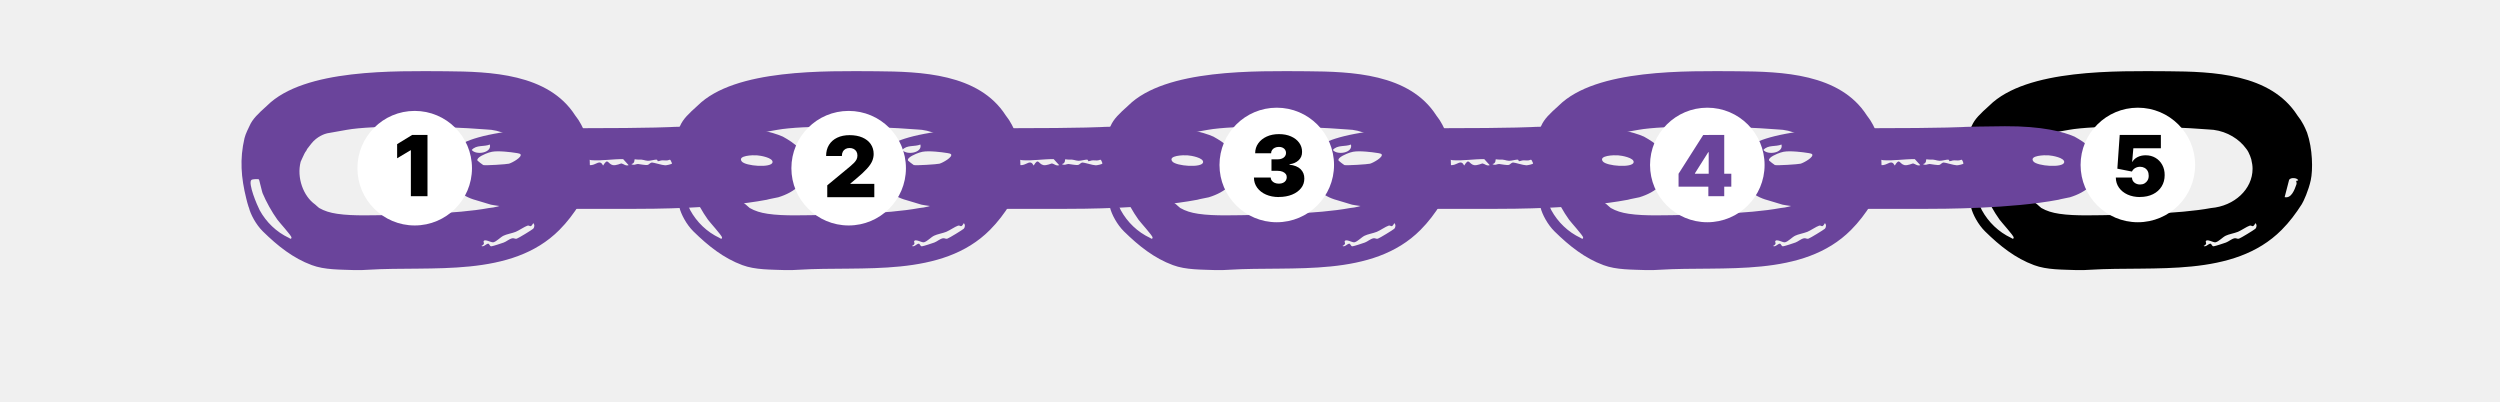
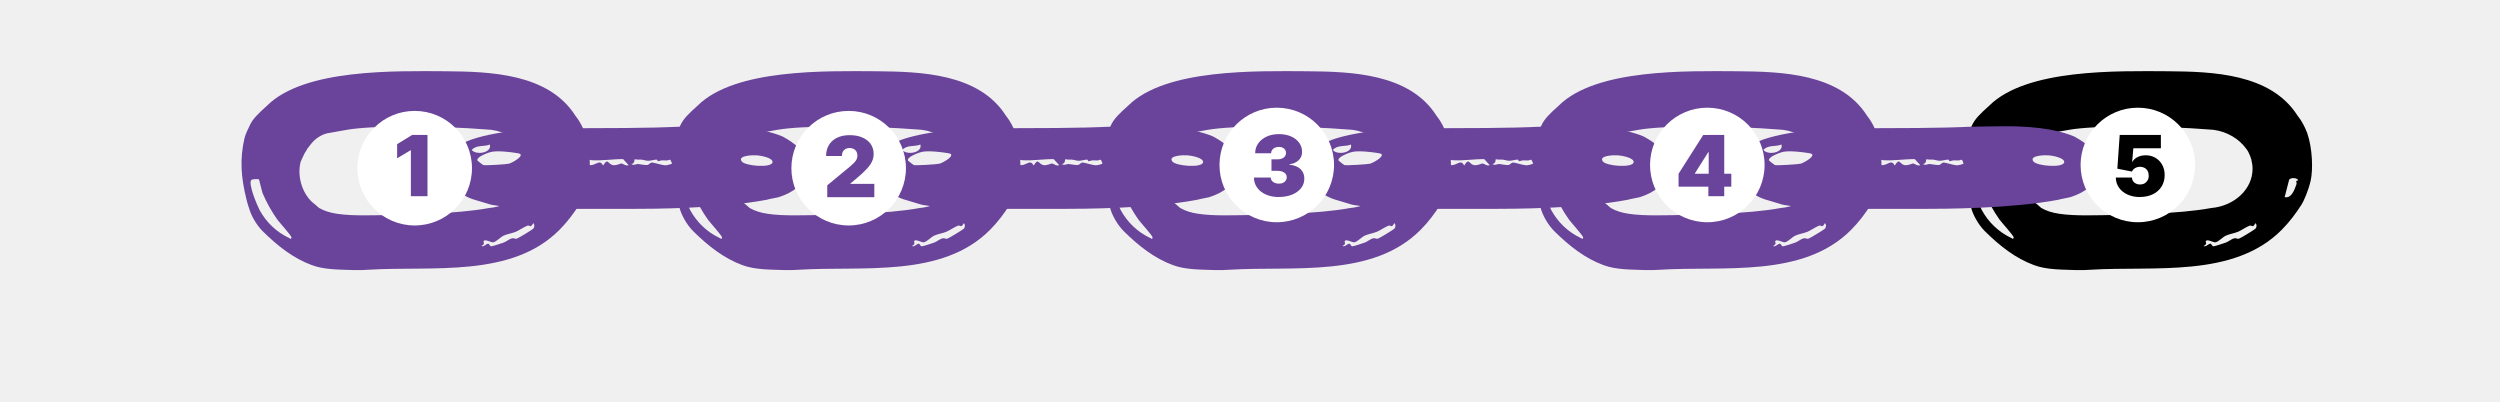
<svg xmlns="http://www.w3.org/2000/svg" id="Layer_1" version="1.1" viewBox="150 55 653 105">
  <defs>
    <style>
      .st0 {
        fill: #fff;
      }
    </style>
  </defs>
  <path fill="#6A449B" d="M215.17,87.9c-.2.43-1.04,2.05-1.31,3.2-1.27,5.47-.9,10.26.47,15.78.16.72.37,1.41.59,2.13.02.04.02.08.04.1l.06.13c.41,1.7,1.81,4.4,3.65,6.21,3.87,3.8,7.9,7,12.78,8.8,3.4,1.27,7.45,1.15,11.2,1.3,1.14.05,2.4-.03,3.51-.09,16.66-1.04,37.42,2.21,49.96-10.41,2.03-2.03,3.75-4.33,5.27-6.72.48-.76,1.75-3.56,2.34-6.26s.5-8.24-.96-12.42c-.71-1.82-1.38-2.82-1.38-2.82-.29-.59-.78-1.11-1.15-1.68-7.01-10.96-22.17-11.45-33.81-11.54-13.18-.06-36.92-.7-46.66,8.97-2.42,2.17-3.81,3.51-4.59,5.3ZM225.44,117.12c-3.24-1.52-5.9-4.08-7.62-7.23-.29-.55-1.11-2.38-1.7-4.14-.57-1.74-.94-3.4-.43-3.77.27-.2,1.78-.29,1.95-.1.1.12.47,1.95.78,3.01.06.23.12.43.16.55.96,2.29,2.42,4.92,3.87,6.93.47.66,3.69,4.2,3.69,4.65-.08.66-.45.2-.7.1ZM289.28,114.74c-.33.31-3.85,2.46-4.3,2.6-.41.14-.7-.2-1.17-.1-.8.16-1.52.86-2.23,1.11-.64.23-2.66.9-3.2.98-.51.08-.51-.74-.92-.68-.51.08-1.19.96-1.72.59,1.07-.47.51-1.02.55-1.15.23-.86,2.01.33,2.56.2.86-.2,1.82-1.31,2.66-1.72.76-.39,2.25-.64,3.2-1.02.92-.39,2.29-1.35,3.05-1.6.68-.23.74.78,1.52-.66.41.35.35,1.09,0,1.43ZM288.23,96.83s0,.03.01.04c.18.71.29,1.45.29,2.22,0,5.34-4.75,9.73-10.84,10.25-8.47,1.59-22.85,1.76-28.5,1.87-1.29.02-2.66.04-4.06.04-2.4,0-4.9-.08-7.09-.41-1.88-.29-3.27-.71-4.69-1.52-.44-.35-.76-.67-1.04-.91-3.11-2.19-4.84-7.03-3.78-11.15.08-.2.2-.49.35-.78.39-.88.88-1.91,1.09-2.05.04-.08.2-.43.26-.52.42-.58.72-.91,1.05-1.35,1.53-1.99,3.7-2.64,4.18-2.74l5.06-.9c6.74-1.21,24.07-1.09,36.59-.1.35.02.7.04,1.05.08.05,0,.11,0,.17.01,0,0,0,0,0,0,3.62.47,6.71,2.42,8.51,4.9.92,1.09,1.41,3.02,1.41,3.02ZM299.98,103.17c-.47,1.37-1.31,3.73-3.07,3.32l1.15-4.45c.31-.82,2.29-.59,2.38.08,0,.06-.49.06-.51.16-.04.1.2.47.06.88Z" />
  <path fill="#6A449B" d="M327.63,87.9c-.2.43-1.04,2.05-1.31,3.2-1.27,5.47-.9,10.26.47,15.78.16.72.37,1.41.59,2.13.02.04.02.08.04.1l.06.13c.41,1.7,1.81,4.4,3.65,6.21,3.87,3.8,7.9,7,12.78,8.8,3.4,1.27,7.45,1.15,11.2,1.3,1.14.05,2.4-.03,3.51-.09,16.66-1.04,37.42,2.21,49.96-10.41,2.03-2.03,3.75-4.33,5.27-6.72.48-.76,1.75-3.56,2.34-6.26s.5-8.24-.96-12.42c-.71-1.82-1.38-2.82-1.38-2.82-.29-.59-.78-1.11-1.15-1.68-7.01-10.96-22.17-11.45-33.81-11.54-13.18-.06-36.92-.7-46.66,8.97-2.42,2.17-3.81,3.51-4.59,5.3ZM337.9,117.12c-3.24-1.52-5.9-4.08-7.62-7.23-.29-.55-1.11-2.38-1.7-4.14-.57-1.74-.94-3.4-.43-3.77.27-.2,1.78-.29,1.95-.1.1.12.47,1.95.78,3.01.06.23.12.43.16.55.96,2.29,2.42,4.92,3.87,6.93.47.66,3.69,4.2,3.69,4.65-.08.66-.45.2-.7.1ZM401.74,114.74c-.33.31-3.85,2.46-4.3,2.6-.41.14-.7-.2-1.17-.1-.8.16-1.52.86-2.23,1.11-.64.23-2.66.9-3.2.98-.51.08-.51-.74-.92-.68-.51.08-1.19.96-1.72.59,1.07-.47.51-1.02.55-1.15.23-.86,2.01.33,2.56.2.86-.2,1.82-1.31,2.66-1.72.76-.39,2.25-.64,3.2-1.02.92-.39,2.29-1.35,3.05-1.6.68-.23.74.78,1.52-.66.41.35.35,1.09,0,1.43ZM400.69,96.83s0,.03.01.04c.18.71.29,1.45.29,2.22,0,5.34-4.75,9.73-10.84,10.25-8.47,1.59-22.85,1.76-28.5,1.87-1.29.02-2.66.04-4.06.04-2.4,0-4.9-.08-7.09-.41-1.88-.29-3.27-.71-4.69-1.52-.44-.35-.76-.67-1.04-.91-3.11-2.19-4.84-7.03-3.78-11.15.08-.2.2-.49.35-.78.39-.88.88-1.91,1.09-2.05.04-.08.2-.43.26-.52.42-.58.72-.91,1.05-1.35,1.53-1.99,3.7-2.64,4.18-2.74l5.06-.9c6.74-1.21,24.07-1.09,36.59-.1.35.02.7.04,1.05.08.05,0,.11,0,.17.01,0,0,0,0,0,0,3.62.47,6.71,2.42,8.51,4.9.92,1.09,1.41,3.02,1.41,3.02ZM412.44,103.17c-.47,1.37-1.31,3.73-3.07,3.32l1.15-4.45c.31-.82,2.29-.59,2.38.08,0,.06-.49.06-.51.16-.04.1.2.47.06.88Z" />
  <path fill="#6A449B" d="M350.19,107.2c.69-.22,2.7-.56,3.09-.67,4.3-1.31,7.79-4.08,7.5-8.44-.25-3.53-3.2-5.69-6.31-7.41-2.81-1.23-8.43-2.76-18.16-2.71-4.77.02-10.21.17-10.21.17,0,0-4.72.35-25.45.35l-5.72.04s-.39,0-.52.02c-12.39.19-20.74,2.2-23.82,4.05-6.77,4.07-4.04,12.65,3.75,14.69l3.89,1.17s6,1.15,12.14,1.1h24.09c6.08,0,23.45-.05,35.74-2.37ZM347.69,95.57c.98.06,4.26.64,4.1,1.82-.23,1.52-7.09,1.02-8.05-.23-1.19-1.57,2.95-1.67,3.95-1.59ZM273.22,94.17c1.21-1.4,3.2-.78,4.73-1.42.57,2.22-3.63,2.84-4.73,1.42ZM282.98,97.75c-.66.17-6.25.53-6.76.36-.08-.02-1.48-1.08-1.52-1.18-.29-.85,2.17-1.8,2.97-2.07,1.13-.38,2.05-.34,3.16-.32.7,0,4.79.38,5.08.7.68.74-2.17,2.29-2.93,2.5ZM297.77,98.05c-1.07.08-2.44-.11-3.22-.8l3.87-.8,3.07.45-1.99,1.18c-.12-.87-.88-.08-1.74-.04ZM312.3,97.69c-.12-.02-1.33.59-2.21.44-1.37-.28-1.25-2.05-2.56.11-.82-1.63-1.76-.28-2.97-.13-.84.13-2.19-.32-3.09-.21-.37-.09,1-1.5,1.46-1.55.08,0,.92.45,1.56.49,2.62.21,5.61-.32,8.28-.27l1.43,1.57c-.78.28-1.31-.34-1.89-.45ZM323.71,98.17c-.7,0-3.03-.74-3.4-.72-.53.04-.76.53-1.09.61-.55.17-2.13-.21-2.58-.23-.51,0-1.11.46-1.74.02.96-.15.8-1.16.84-1.21.1-.09.66.08.92.04,1.33-.09,1.7.28,2.56.32.59.04,1.99-.38,2.34-.3.12.02.23.42.27.42.98-.13.43-.32,2.13-.21,1.09.06.94-.82,1.58.76-.02.23-1.54.53-1.82.51Z" />
  <path fill="#6A449B" d="M440.09,87.9c-.2.43-1.04,2.05-1.31,3.2-1.27,5.47-.9,10.26.47,15.78.16.72.37,1.41.59,2.13.02.04.02.08.04.1l.06.13c.41,1.7,1.81,4.4,3.65,6.21,3.87,3.8,7.9,7,12.78,8.8,3.4,1.27,7.45,1.15,11.2,1.3,1.14.05,2.4-.03,3.51-.09,16.66-1.04,37.42,2.21,49.96-10.41,2.03-2.03,3.75-4.33,5.27-6.72.48-.76,1.75-3.56,2.34-6.26s.5-8.24-.96-12.42c-.71-1.82-1.38-2.82-1.38-2.82-.29-.59-.78-1.11-1.15-1.68-7.01-10.96-22.17-11.45-33.81-11.54-13.18-.06-36.92-.7-46.66,8.97-2.42,2.17-3.81,3.51-4.59,5.3ZM450.36,117.12c-3.24-1.52-5.9-4.08-7.62-7.23-.29-.55-1.11-2.38-1.7-4.14-.57-1.74-.94-3.4-.43-3.77.27-.2,1.78-.29,1.95-.1.1.12.47,1.95.78,3.01.06.23.12.43.16.55.96,2.29,2.42,4.92,3.87,6.93.47.66,3.69,4.2,3.69,4.65-.08.66-.45.2-.7.1ZM514.2,114.74c-.33.31-3.85,2.46-4.3,2.6-.41.14-.7-.2-1.17-.1-.8.16-1.52.86-2.23,1.11-.64.23-2.66.9-3.2.98-.51.08-.51-.74-.92-.68-.51.08-1.19.96-1.72.59,1.07-.47.51-1.02.55-1.15.23-.86,2.01.33,2.56.2.86-.2,1.82-1.31,2.66-1.72.76-.39,2.25-.64,3.2-1.02.92-.39,2.29-1.35,3.05-1.6.68-.23.74.78,1.52-.66.41.35.35,1.09,0,1.43ZM513.15,96.83s0,.03.01.04c.18.71.29,1.45.29,2.22,0,5.34-4.75,9.73-10.84,10.25-8.47,1.59-22.85,1.76-28.5,1.87-1.29.02-2.66.04-4.06.04-2.4,0-4.9-.08-7.09-.41-1.88-.29-3.27-.71-4.69-1.52-.44-.35-.76-.67-1.04-.91-3.11-2.19-4.84-7.03-3.78-11.15.08-.2.2-.49.35-.78.39-.88.88-1.91,1.09-2.05.04-.08.2-.43.26-.52.42-.58.72-.91,1.05-1.35,1.53-1.99,3.7-2.64,4.18-2.74l5.06-.9c6.74-1.21,24.07-1.09,36.59-.1.35.02.7.04,1.05.08.05,0,.11,0,.17.01,0,0,0,0,0,0,3.62.47,6.71,2.42,8.51,4.9.92,1.09,1.41,3.02,1.41,3.02ZM524.9,103.17c-.47,1.37-1.31,3.73-3.07,3.32l1.15-4.45c.31-.82,2.29-.59,2.38.08,0,.06-.49.06-.51.16-.04.1.2.47.06.88Z" />
  <path fill="#6A449B" d="M462.65,107.2c.69-.22,2.7-.56,3.09-.67,4.3-1.31,7.79-4.08,7.5-8.44-.25-3.53-3.2-5.69-6.31-7.41-2.81-1.23-8.43-2.76-18.16-2.71-4.77.02-10.21.17-10.21.17,0,0-4.72.35-25.45.35l-5.72.04s-.39,0-.52.02c-12.39.19-20.74,2.2-23.82,4.05-6.77,4.07-4.04,12.65,3.75,14.69l3.89,1.17s6,1.15,12.14,1.1h24.09c6.08,0,23.45-.05,35.74-2.37ZM460.15,95.57c.98.06,4.26.64,4.1,1.82-.23,1.52-7.09,1.02-8.05-.23-1.19-1.57,2.95-1.67,3.95-1.59ZM385.68,94.17c1.21-1.4,3.2-.78,4.73-1.42.57,2.22-3.63,2.84-4.73,1.42ZM395.44,97.75c-.66.17-6.25.53-6.76.36-.08-.02-1.48-1.08-1.52-1.18-.29-.85,2.17-1.8,2.97-2.07,1.13-.38,2.05-.34,3.16-.32.7,0,4.79.38,5.08.7.68.74-2.17,2.29-2.93,2.5ZM410.23,98.05c-1.07.08-2.44-.11-3.22-.8l3.87-.8,3.07.45-1.99,1.18c-.12-.87-.88-.08-1.74-.04ZM424.76,97.69c-.12-.02-1.33.59-2.21.44-1.37-.28-1.25-2.05-2.56.11-.82-1.63-1.76-.28-2.97-.13-.84.13-2.19-.32-3.09-.21-.37-.09,1-1.5,1.46-1.55.08,0,.92.45,1.56.49,2.62.21,5.61-.32,8.28-.27l1.43,1.57c-.78.28-1.31-.34-1.89-.45ZM436.17,98.17c-.7,0-3.03-.74-3.4-.72-.53.04-.76.53-1.09.61-.55.17-2.13-.21-2.58-.23-.51,0-1.11.46-1.74.02.96-.15.8-1.16.84-1.21.1-.09.66.08.92.04,1.33-.09,1.7.28,2.56.32.59.04,1.99-.38,2.34-.3.12.02.23.42.27.42.98-.13.43-.32,2.13-.21,1.09.06.94-.82,1.58.76-.02.23-1.54.53-1.82.51Z" />
  <path fill="#6A449B" d="M552.55,87.9c-.2.43-1.04,2.05-1.31,3.2-1.27,5.47-.9,10.26.47,15.78.16.72.37,1.41.59,2.13.02.04.02.08.04.1l.06.13c.41,1.7,1.81,4.4,3.65,6.21,3.87,3.8,7.9,7,12.78,8.8,3.4,1.27,7.45,1.15,11.2,1.3,1.14.05,2.4-.03,3.51-.09,16.66-1.04,37.42,2.21,49.96-10.41,2.03-2.03,3.75-4.33,5.27-6.72.48-.76,1.75-3.56,2.34-6.26s.5-8.24-.96-12.42c-.71-1.82-1.38-2.82-1.38-2.82-.29-.59-.78-1.11-1.15-1.68-7.01-10.96-22.17-11.45-33.81-11.54-13.18-.06-36.92-.7-46.66,8.97-2.42,2.17-3.81,3.51-4.59,5.3ZM562.82,117.12c-3.24-1.52-5.9-4.08-7.62-7.23-.29-.55-1.11-2.38-1.7-4.14-.57-1.74-.94-3.4-.43-3.77.27-.2,1.78-.29,1.95-.1.1.12.47,1.95.78,3.01.06.23.12.43.16.55.96,2.29,2.42,4.92,3.87,6.93.47.66,3.69,4.2,3.69,4.65-.08.66-.45.2-.7.1ZM626.66,114.74c-.33.31-3.85,2.46-4.3,2.6-.41.14-.7-.2-1.17-.1-.8.16-1.52.86-2.23,1.11-.64.23-2.66.9-3.2.98-.51.08-.51-.74-.92-.68-.51.08-1.19.96-1.72.59,1.07-.47.51-1.02.55-1.15.23-.86,2.01.33,2.56.2.86-.2,1.82-1.31,2.66-1.72.76-.39,2.25-.64,3.2-1.02.92-.39,2.29-1.35,3.05-1.6.68-.23.74.78,1.52-.66.41.35.35,1.09,0,1.43ZM625.61,96.83s0,.03.01.04c.18.71.29,1.45.29,2.22,0,5.34-4.75,9.73-10.84,10.25-8.47,1.59-22.85,1.76-28.5,1.87-1.29.02-2.66.04-4.06.04-2.4,0-4.9-.08-7.09-.41-1.88-.29-3.27-.71-4.69-1.52-.44-.35-.76-.67-1.04-.91-3.11-2.19-4.84-7.03-3.78-11.15.08-.2.2-.49.35-.78.39-.88.88-1.91,1.09-2.05.04-.08.2-.43.26-.52.42-.58.72-.91,1.05-1.35,1.53-1.99,3.7-2.64,4.18-2.74l5.06-.9c6.74-1.21,24.07-1.09,36.59-.1.35.02.7.04,1.05.08.05,0,.11,0,.17.01,0,0,0,0,0,0,3.62.47,6.71,2.42,8.51,4.9.92,1.09,1.41,3.02,1.41,3.02ZM637.36,103.17c-.47,1.37-1.31,3.73-3.07,3.32l1.15-4.45c.31-.82,2.29-.59,2.38.08,0,.06-.49.06-.51.16-.04.1.2.47.06.88Z" />
  <path fill="#6A449B" d="M575.11,107.2c.69-.22,2.7-.56,3.09-.67,4.3-1.31,7.79-4.08,7.5-8.44-.25-3.53-3.2-5.69-6.31-7.41-2.81-1.23-8.43-2.76-18.16-2.71-4.77.02-10.21.17-10.21.17,0,0-4.72.35-25.45.35l-5.72.04s-.39,0-.52.02c-12.39.19-20.74,2.2-23.82,4.05-6.77,4.07-4.04,12.65,3.75,14.69l3.89,1.17s6,1.15,12.14,1.1h24.09c6.08,0,23.45-.05,35.74-2.37ZM572.61,95.57c.98.06,4.26.64,4.1,1.82-.23,1.52-7.09,1.02-8.05-.23-1.19-1.57,2.95-1.67,3.95-1.59ZM498.14,94.17c1.21-1.4,3.2-.78,4.73-1.42.57,2.22-3.63,2.84-4.73,1.42ZM507.9,97.75c-.66.17-6.25.53-6.76.36-.08-.02-1.48-1.08-1.52-1.18-.29-.85,2.17-1.8,2.97-2.07,1.13-.38,2.05-.34,3.16-.32.7,0,4.79.38,5.08.7.68.74-2.17,2.29-2.93,2.5ZM522.69,98.05c-1.07.08-2.44-.11-3.22-.8l3.87-.8,3.07.45-1.99,1.18c-.12-.87-.88-.08-1.74-.04ZM537.22,97.69c-.12-.02-1.33.59-2.21.44-1.37-.28-1.25-2.05-2.56.11-.82-1.63-1.76-.28-2.97-.13-.84.13-2.19-.32-3.09-.21-.37-.09,1-1.5,1.46-1.55.08,0,.92.45,1.56.49,2.62.21,5.61-.32,8.28-.27l1.43,1.57c-.78.28-1.31-.34-1.89-.45ZM548.63,98.17c-.7,0-3.03-.74-3.4-.72-.53.04-.76.53-1.09.61-.55.17-2.13-.21-2.58-.23-.51,0-1.11.46-1.74.02.96-.15.8-1.16.84-1.21.1-.09.66.08.92.04,1.33-.09,1.7.28,2.56.32.59.04,1.99-.38,2.34-.3.12.02.23.42.27.42.98-.13.43-.32,2.13-.21,1.09.06.94-.82,1.58.76-.02.23-1.54.53-1.82.51Z" />
  <path d="M665.01,87.9c-.2.43-1.04,2.05-1.31,3.2-1.27,5.47-.9,10.26.47,15.78.16.72.37,1.41.59,2.13.02.04.02.08.04.1l.06.13c.41,1.7,1.81,4.4,3.65,6.21,3.87,3.8,7.9,7,12.78,8.8,3.4,1.27,7.45,1.15,11.2,1.3,1.14.05,2.4-.03,3.51-.09,16.66-1.04,37.42,2.21,49.96-10.41,2.03-2.03,3.75-4.33,5.27-6.72.48-.76,1.75-3.56,2.34-6.26s.5-8.24-.96-12.42c-.71-1.82-1.38-2.82-1.38-2.82-.29-.59-.78-1.11-1.15-1.68-7.01-10.96-22.17-11.45-33.81-11.54-13.18-.06-36.92-.7-46.66,8.97-2.42,2.17-3.81,3.51-4.59,5.3ZM675.28,117.12c-3.24-1.52-5.9-4.08-7.62-7.23-.29-.55-1.11-2.38-1.7-4.14-.57-1.74-.94-3.4-.43-3.77.27-.2,1.78-.29,1.95-.1.1.12.47,1.95.78,3.01.06.23.12.43.16.55.96,2.29,2.42,4.92,3.87,6.93.47.66,3.69,4.2,3.69,4.65-.08.66-.45.2-.7.1ZM739.12,114.74c-.33.31-3.85,2.46-4.3,2.6-.41.14-.7-.2-1.17-.1-.8.16-1.52.86-2.23,1.11-.64.23-2.66.9-3.2.98-.51.08-.51-.74-.92-.68-.51.08-1.19.96-1.72.59,1.07-.47.51-1.02.55-1.15.23-.86,2.01.33,2.56.2.86-.2,1.82-1.31,2.66-1.72.76-.39,2.25-.64,3.2-1.02.92-.39,2.29-1.35,3.05-1.6.68-.23.74.78,1.52-.66.41.35.35,1.09,0,1.43ZM738.07,96.83s0,.03.01.04c.18.71.29,1.45.29,2.22,0,5.34-4.75,9.73-10.84,10.25-8.47,1.59-22.85,1.76-28.5,1.87-1.29.02-2.66.04-4.06.04-2.4,0-4.9-.08-7.09-.41-1.88-.29-3.27-.71-4.69-1.52-.44-.35-.76-.67-1.04-.91-3.11-2.19-4.84-7.03-3.78-11.15.08-.2.2-.49.35-.78.39-.88.88-1.91,1.09-2.05.04-.08.2-.43.26-.52.42-.58.72-.91,1.05-1.35,1.53-1.99,3.7-2.64,4.18-2.74l5.06-.9c6.74-1.21,24.07-1.09,36.59-.1.35.02.7.04,1.05.08.05,0,.11,0,.17.01,0,0,0,0,0,0,3.62.47,6.71,2.42,8.51,4.9.92,1.09,1.41,3.02,1.41,3.02ZM749.82,103.17c-.47,1.37-1.31,3.73-3.07,3.32l1.15-4.45c.31-.82,2.29-.59,2.38.08,0,.06-.49.06-.51.16-.04.1.2.47.06.88Z" />
  <path fill="#6A449B" d="M687.57,107.2c.69-.22,2.7-.56,3.09-.67,4.3-1.31,7.79-4.08,7.5-8.44-.25-3.53-3.2-5.69-6.31-7.41-2.81-1.23-8.43-2.76-18.16-2.71-4.77.02-10.21.17-10.21.17,0,0-4.72.35-25.45.35l-5.72.04s-.39,0-.52.02c-12.39.19-20.74,2.2-23.82,4.05-6.77,4.07-4.04,12.65,3.75,14.69l3.89,1.17s6,1.15,12.14,1.1h24.09c6.08,0,23.45-.05,35.74-2.37ZM685.07,95.57c.98.06,4.26.64,4.1,1.82-.23,1.52-7.09,1.02-8.05-.23-1.19-1.57,2.95-1.67,3.95-1.59ZM610.6,94.17c1.21-1.4,3.2-.78,4.73-1.42.57,2.22-3.63,2.84-4.73,1.42ZM620.36,97.75c-.66.17-6.25.53-6.76.36-.08-.02-1.48-1.08-1.52-1.18-.29-.85,2.17-1.8,2.97-2.07,1.13-.38,2.05-.34,3.16-.32.7,0,4.79.38,5.08.7.68.74-2.17,2.29-2.93,2.5ZM635.15,98.05c-1.07.08-2.44-.11-3.22-.8l3.87-.8,3.07.45-1.99,1.18c-.12-.87-.88-.08-1.74-.04ZM649.68,97.69c-.12-.02-1.33.59-2.21.44-1.37-.28-1.25-2.05-2.56.11-.82-1.63-1.76-.28-2.97-.13-.84.13-2.19-.32-3.09-.21-.37-.09,1-1.5,1.46-1.55.08,0,.92.45,1.56.49,2.62.21,5.61-.32,8.28-.27l1.43,1.57c-.78.28-1.31-.34-1.89-.45ZM661.09,98.17c-.7,0-3.03-.74-3.4-.72-.53.04-.76.53-1.09.61-.55.17-2.13-.21-2.58-.23-.51,0-1.11.46-1.74.02.96-.15.8-1.16.84-1.21.1-.09.66.08.92.04,1.33-.09,1.7.28,2.56.32.59.04,1.99-.38,2.34-.3.12.02.23.42.27.42.98-.13.43-.32,2.13-.21,1.09.06.94-.82,1.58.76-.02.23-1.54.53-1.82.51Z" />
  <g>
    <circle class="st0" cx="371.67" cy="98.93" r="14.96" />
-     <path d="M366.08,106.53v-3.12l5.97-4.94c.4-.33.74-.64,1.02-.93.28-.29.5-.59.66-.89.15-.31.23-.65.23-1.02,0-.41-.09-.76-.26-1.05-.17-.29-.42-.52-.72-.68-.31-.16-.66-.24-1.06-.24s-.75.08-1.06.24c-.3.16-.54.4-.71.71-.17.31-.25.69-.25,1.14h-4.12c0-1.12.25-2.09.76-2.91.5-.81,1.22-1.44,2.14-1.88s2-.66,3.24-.66,2.39.2,3.33.61c.94.41,1.67.98,2.18,1.72.51.74.77,1.61.77,2.6,0,.61-.13,1.23-.38,1.83-.26.61-.71,1.28-1.38,2.01-.66.73-1.6,1.61-2.82,2.62l-1.5,1.25v.09h6.25v3.47h-12.28Z" />
+     <path fill="#6A449B" d="M366.08,106.53v-3.12l5.97-4.94c.4-.33.74-.64,1.02-.93.28-.29.5-.59.66-.89.15-.31.23-.65.23-1.02,0-.41-.09-.76-.26-1.05-.17-.29-.42-.52-.72-.68-.31-.16-.66-.24-1.06-.24s-.75.08-1.06.24c-.3.16-.54.4-.71.71-.17.31-.25.69-.25,1.14h-4.12c0-1.12.25-2.09.76-2.91.5-.81,1.22-1.44,2.14-1.88s2-.66,3.24-.66,2.39.2,3.33.61c.94.41,1.67.98,2.18,1.72.51.74.77,1.61.77,2.6,0,.61-.13,1.23-.38,1.83-.26.61-.71,1.28-1.38,2.01-.66.73-1.6,1.61-2.82,2.62l-1.5,1.25v.09h6.25v3.47h-12.28Z" />
  </g>
  <g>
    <circle class="st0" cx="258.32" cy="98.93" r="14.96" />
-     <path d="M261.66,90.25v16h-4.34v-12h-.09l-3.5,2.09v-3.69l3.94-2.41h4Z" />
+     <path fill="#6A449B" d="M261.66,90.25v16h-4.34v-12h-.09l-3.5,2.09v-3.69l3.94-2.41h4Z" />
  </g>
  <circle class="st0" cx="483.49" cy="98.09" r="14.96" />
  <circle class="st0" cx="595.95" cy="98.09" r="14.96" />
  <circle class="st0" cx="708.41" cy="98.09" r="14.96" />
-   <path d="M484.03,106.47c-1.26,0-2.38-.22-3.36-.65s-1.74-1.04-2.3-1.8c-.56-.77-.84-1.65-.84-2.64h4.38c0,.31.1.58.29.82.18.24.44.43.76.57.32.14.69.2,1.11.2s.75-.07,1.06-.21c.31-.14.55-.34.72-.6s.25-.55.25-.88c0-.32-.09-.61-.29-.86-.2-.25-.48-.45-.84-.59s-.77-.21-1.24-.21h-1.62v-3h1.62c.43,0,.81-.07,1.14-.21.33-.14.59-.34.77-.59.18-.25.27-.54.27-.86,0-.31-.07-.59-.23-.83s-.37-.43-.65-.56c-.28-.14-.6-.2-.96-.2-.4,0-.75.07-1.06.21-.31.14-.55.34-.73.59-.18.25-.27.54-.27.86h-4.16c0-.98.27-1.84.81-2.59.53-.75,1.27-1.34,2.2-1.77.93-.43,2-.64,3.21-.64s2.23.2,3.14.6c.91.4,1.62.95,2.13,1.65.51.7.77,1.5.76,2.4.01.9-.3,1.63-.92,2.2-.62.57-1.41.91-2.36,1.02v.12c1.29.14,2.26.54,2.91,1.18.65.65.97,1.46.96,2.44,0,.94-.27,1.77-.84,2.49-.57.72-1.35,1.29-2.35,1.7-1,.41-2.16.62-3.46.62Z" />
+   <path fill="#6A449B" d="M484.03,106.47c-1.26,0-2.38-.22-3.36-.65s-1.74-1.04-2.3-1.8c-.56-.77-.84-1.65-.84-2.64h4.38c0,.31.1.58.29.82.18.24.44.43.76.57.32.14.69.2,1.11.2s.75-.07,1.06-.21c.31-.14.55-.34.72-.6s.25-.55.25-.88c0-.32-.09-.61-.29-.86-.2-.25-.48-.45-.84-.59s-.77-.21-1.24-.21h-1.62v-3h1.62c.43,0,.81-.07,1.14-.21.33-.14.59-.34.77-.59.18-.25.27-.54.27-.86,0-.31-.07-.59-.23-.83s-.37-.43-.65-.56c-.28-.14-.6-.2-.96-.2-.4,0-.75.07-1.06.21-.31.14-.55.34-.73.59-.18.25-.27.54-.27.86h-4.16c0-.98.27-1.84.81-2.59.53-.75,1.27-1.34,2.2-1.77.93-.43,2-.64,3.21-.64s2.23.2,3.14.6c.91.4,1.62.95,2.13,1.65.51.7.77,1.5.76,2.4.01.9-.3,1.63-.92,2.2-.62.57-1.41.91-2.36,1.02v.12c1.29.14,2.26.54,2.91,1.18.65.65.97,1.46.96,2.44,0,.94-.27,1.77-.84,2.49-.57.72-1.35,1.29-2.35,1.7-1,.41-2.16.62-3.46.62Z" />
  <path fill="#6A449B" d="M588.44,103.75v-3.37l6.44-10.12h3.06v4.5h-1.75l-3.47,5.5v.12h9.5v3.37h-13.78ZM596.22,106.25v-3.53l.09-1.47v-11h4.06v16h-4.16Z" />
  <path d="M708.99,106.47c-1.23,0-2.32-.22-3.27-.65s-1.7-1.04-2.24-1.8-.82-1.65-.83-2.64h4.22c.02.55.23.99.64,1.32s.91.49,1.48.49c.44,0,.83-.09,1.17-.29s.6-.46.8-.81.29-.75.28-1.22c0-.47-.09-.88-.28-1.22s-.46-.61-.8-.8-.73-.29-1.17-.29-.88.11-1.27.33-.67.53-.86.92l-3.81-.75.62-8.81h10.75v3.47h-7.19l-.31,3.53h.09c.25-.48.68-.89,1.3-1.21s1.33-.48,2.14-.48c.95,0,1.8.22,2.55.66s1.34,1.05,1.77,1.83.65,1.68.64,2.69c0,1.11-.26,2.1-.79,2.96s-1.28,1.54-2.25,2.02-2.1.73-3.4.73Z" />
</svg>
